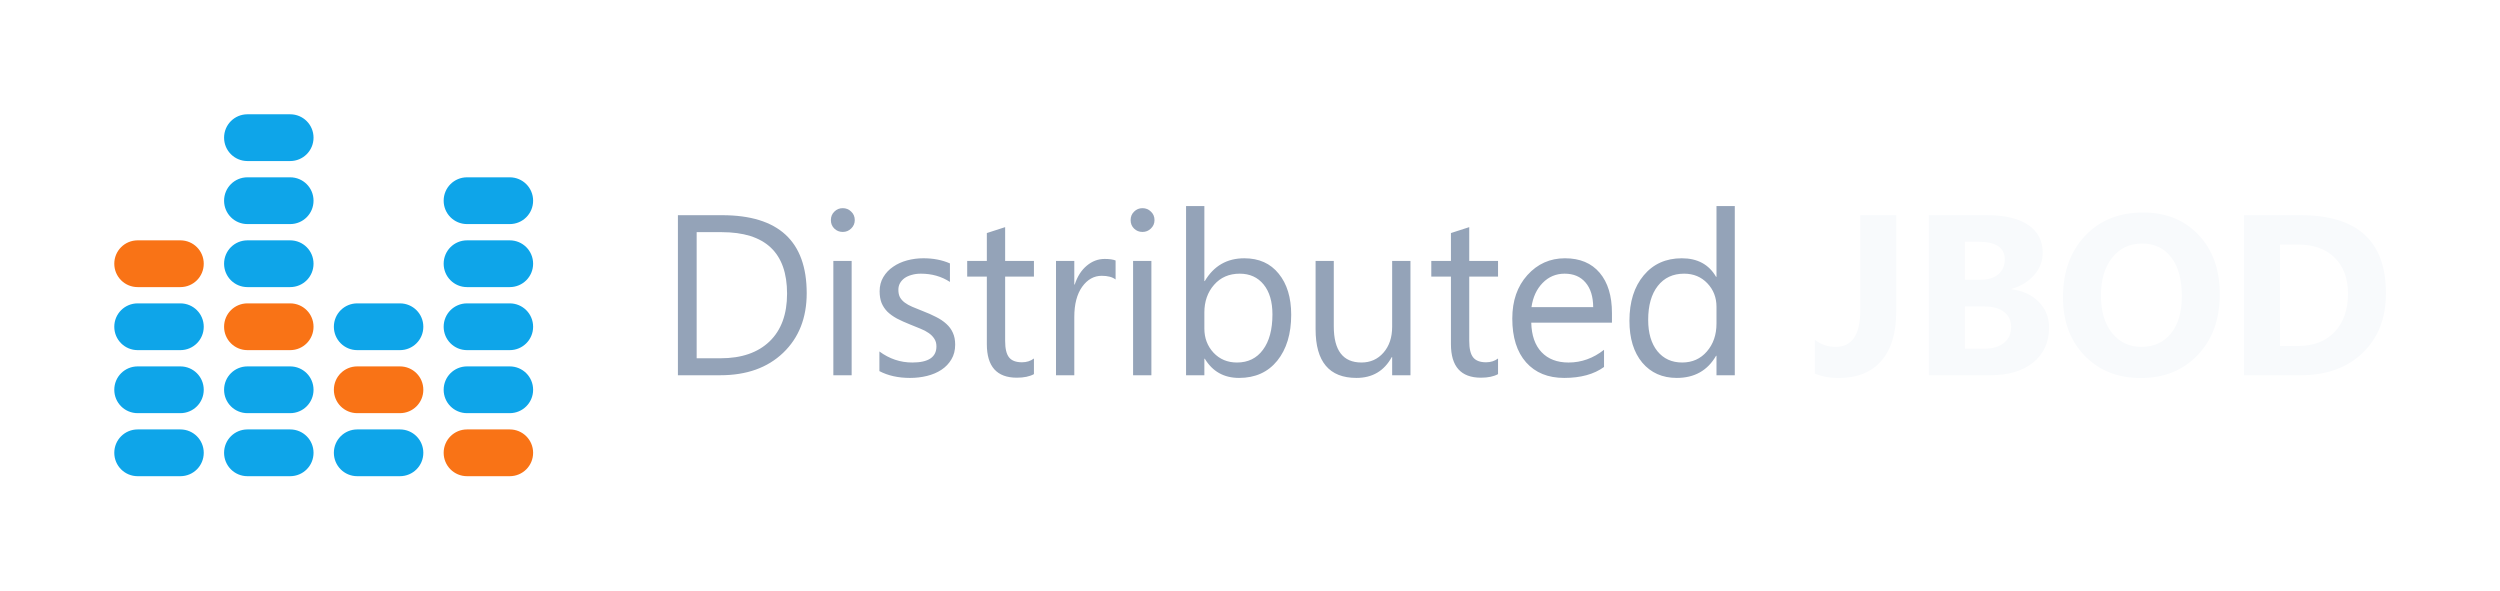
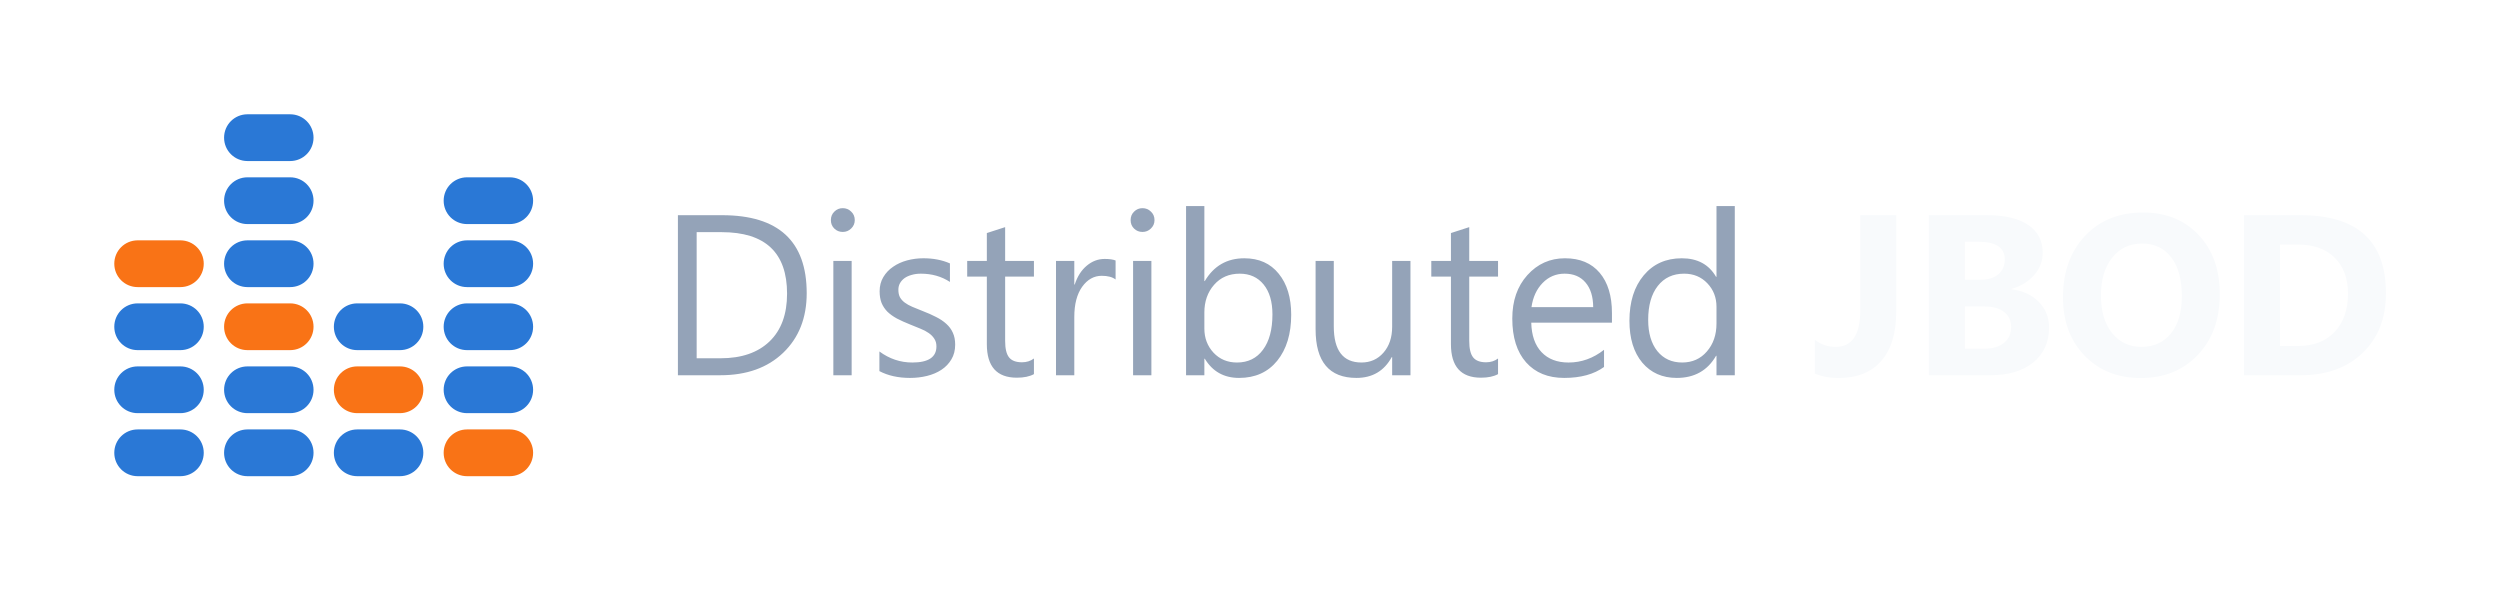
<svg xmlns="http://www.w3.org/2000/svg" width="525" height="124" viewBox="0 0 525 124" version="1.1" id="svg19">
  <defs id="defs19" />
  <g transform="translate(24,24) scale(0.426966) translate(-25,-39)" id="g18">
-     <path id="rect1" style="fill:#0ea5e9" d="m 36.5,194 h 21 c 6.371,0 11.5,5.129 11.5,11.5 0,6.371 -5.129,11.5 -11.5,11.5 h -21 C 30.129,217 25,211.871 25,205.5 25,199.129 30.129,194 36.5,194 Z" />
-     <path id="rect2" style="fill:#0ea5e9" d="m 36.5,163 h 21 c 6.371,0 11.5,5.129 11.5,11.5 0,6.371 -5.129,11.5 -11.5,11.5 h -21 C 30.129,186 25,180.871 25,174.5 25,168.129 30.129,163 36.5,163 Z" />
-     <path id="rect3" style="fill:#0ea5e9" d="m 36.5,132 h 21 c 6.371,0 11.5,5.129 11.5,11.5 0,6.371 -5.129,11.5 -11.5,11.5 h -21 C 30.129,155 25,149.871 25,143.5 25,137.129 30.129,132 36.5,132 Z" />
+     <path id="rect1" style="fill:#2a78d6" d="m 36.5,194 h 21 c 6.371,0 11.5,5.129 11.5,11.5 0,6.371 -5.129,11.5 -11.5,11.5 h -21 C 30.129,217 25,211.871 25,205.5 25,199.129 30.129,194 36.5,194 Z" />
+     <path id="rect2" style="fill:#2a78d6" d="m 36.5,163 h 21 c 6.371,0 11.5,5.129 11.5,11.5 0,6.371 -5.129,11.5 -11.5,11.5 h -21 C 30.129,186 25,180.871 25,174.5 25,168.129 30.129,163 36.5,163 Z" />
+     <path id="rect3" style="fill:#2a78d6" d="m 36.5,132 h 21 c 6.371,0 11.5,5.129 11.5,11.5 0,6.371 -5.129,11.5 -11.5,11.5 h -21 C 30.129,155 25,149.871 25,143.5 25,137.129 30.129,132 36.5,132 Z" />
    <path id="rect4" style="fill:#f97316" d="m 36.5,101 h 21 c 6.371,0 11.5,5.129 11.5,11.5 0,6.371 -5.129,11.5 -11.5,11.5 h -21 C 30.129,124 25,118.871 25,112.5 25,106.129 30.129,101 36.5,101 Z" />
-     <path id="rect5" style="fill:#0ea5e9" d="m 90.5,194 h 21 c 6.371,0 11.5,5.129 11.5,11.5 0,6.371 -5.129,11.5 -11.5,11.5 h -21 C 84.129,217 79,211.871 79,205.5 79,199.129 84.129,194 90.5,194 Z" />
-     <path id="rect6" style="fill:#0ea5e9" d="m 90.5,163 h 21 c 6.371,0 11.5,5.129 11.5,11.5 0,6.371 -5.129,11.5 -11.5,11.5 h -21 C 84.129,186 79,180.871 79,174.5 79,168.129 84.129,163 90.5,163 Z" />
+     <path id="rect5" style="fill:#2a78d6" d="m 90.5,194 h 21 c 6.371,0 11.5,5.129 11.5,11.5 0,6.371 -5.129,11.5 -11.5,11.5 h -21 C 84.129,217 79,211.871 79,205.5 79,199.129 84.129,194 90.5,194 Z" />
+     <path id="rect6" style="fill:#2a78d6" d="m 90.5,163 h 21 c 6.371,0 11.5,5.129 11.5,11.5 0,6.371 -5.129,11.5 -11.5,11.5 h -21 C 84.129,186 79,180.871 79,174.5 79,168.129 84.129,163 90.5,163 Z" />
    <path id="rect7" style="fill:#f97316" d="m 90.5,132 h 21 c 6.371,0 11.5,5.129 11.5,11.5 0,6.371 -5.129,11.5 -11.5,11.5 h -21 C 84.129,155 79,149.871 79,143.5 79,137.129 84.129,132 90.5,132 Z" />
-     <path id="rect8" style="fill:#0ea5e9" d="m 90.5,101 h 21 c 6.371,0 11.5,5.129 11.5,11.5 0,6.371 -5.129,11.5 -11.5,11.5 h -21 C 84.129,124 79,118.871 79,112.5 79,106.129 84.129,101 90.5,101 Z" />
-     <path id="rect9" style="fill:#0ea5e9" d="m 90.5,70 h 21 c 6.371,0 11.5,5.129 11.5,11.5 0,6.371 -5.129,11.5 -11.5,11.5 h -21 C 84.129,93 79,87.871 79,81.5 79,75.129 84.129,70 90.5,70 Z" />
-     <path id="rect10" style="fill:#0ea5e9" d="m 90.5,39 h 21 c 6.371,0 11.5,5.129 11.5,11.5 0,6.371 -5.129,11.5 -11.5,11.5 h -21 C 84.129,62 79,56.871 79,50.5 79,44.129 84.129,39 90.5,39 Z" />
-     <path id="rect11" style="fill:#0ea5e9" d="m 144.5,194 h 21 c 6.371,0 11.5,5.129 11.5,11.5 0,6.371 -5.129,11.5 -11.5,11.5 h -21 c -6.371,0 -11.5,-5.129 -11.5,-11.5 0,-6.371 5.129,-11.5 11.5,-11.5 z" />
+     <path id="rect8" style="fill:#2a78d6" d="m 90.5,101 h 21 c 6.371,0 11.5,5.129 11.5,11.5 0,6.371 -5.129,11.5 -11.5,11.5 h -21 C 84.129,124 79,118.871 79,112.5 79,106.129 84.129,101 90.5,101 Z" />
+     <path id="rect9" style="fill:#2a78d6" d="m 90.5,70 h 21 c 6.371,0 11.5,5.129 11.5,11.5 0,6.371 -5.129,11.5 -11.5,11.5 h -21 C 84.129,93 79,87.871 79,81.5 79,75.129 84.129,70 90.5,70 Z" />
+     <path id="rect10" style="fill:#2a78d6" d="m 90.5,39 h 21 c 6.371,0 11.5,5.129 11.5,11.5 0,6.371 -5.129,11.5 -11.5,11.5 h -21 C 84.129,62 79,56.871 79,50.5 79,44.129 84.129,39 90.5,39 Z" />
+     <path id="rect11" style="fill:#2a78d6" d="m 144.5,194 h 21 c 6.371,0 11.5,5.129 11.5,11.5 0,6.371 -5.129,11.5 -11.5,11.5 h -21 c -6.371,0 -11.5,-5.129 -11.5,-11.5 0,-6.371 5.129,-11.5 11.5,-11.5 z" />
    <path id="rect12" style="fill:#f97316" d="m 144.5,163 h 21 c 6.371,0 11.5,5.129 11.5,11.5 0,6.371 -5.129,11.5 -11.5,11.5 h -21 c -6.371,0 -11.5,-5.129 -11.5,-11.5 0,-6.371 5.129,-11.5 11.5,-11.5 z" />
-     <path id="rect13" style="fill:#0ea5e9" d="m 144.5,132 h 21 c 6.371,0 11.5,5.129 11.5,11.5 0,6.371 -5.129,11.5 -11.5,11.5 h -21 c -6.371,0 -11.5,-5.129 -11.5,-11.5 0,-6.371 5.129,-11.5 11.5,-11.5 z" />
+     <path id="rect13" style="fill:#2a78d6" d="m 144.5,132 h 21 c 6.371,0 11.5,5.129 11.5,11.5 0,6.371 -5.129,11.5 -11.5,11.5 h -21 c -6.371,0 -11.5,-5.129 -11.5,-11.5 0,-6.371 5.129,-11.5 11.5,-11.5 z" />
    <path id="rect14" style="fill:#f97316" d="m 198.5,194 h 21 c 6.371,0 11.5,5.129 11.5,11.5 0,6.371 -5.129,11.5 -11.5,11.5 h -21 c -6.371,0 -11.5,-5.129 -11.5,-11.5 0,-6.371 5.129,-11.5 11.5,-11.5 z" />
-     <path id="rect15" style="fill:#0ea5e9" d="m 198.5,163 h 21 c 6.371,0 11.5,5.129 11.5,11.5 0,6.371 -5.129,11.5 -11.5,11.5 h -21 c -6.371,0 -11.5,-5.129 -11.5,-11.5 0,-6.371 5.129,-11.5 11.5,-11.5 z" />
-     <path id="rect16" style="fill:#0ea5e9" d="m 198.5,132 h 21 c 6.371,0 11.5,5.129 11.5,11.5 0,6.371 -5.129,11.5 -11.5,11.5 h -21 c -6.371,0 -11.5,-5.129 -11.5,-11.5 0,-6.371 5.129,-11.5 11.5,-11.5 z" />
-     <path id="rect17" style="fill:#0ea5e9" d="m 198.5,101 h 21 c 6.371,0 11.5,5.129 11.5,11.5 0,6.371 -5.129,11.5 -11.5,11.5 h -21 c -6.371,0 -11.5,-5.129 -11.5,-11.5 0,-6.371 5.129,-11.5 11.5,-11.5 z" />
-     <path id="rect18" style="fill:#0ea5e9" d="m 198.5,70 h 21 c 6.371,0 11.5,5.129 11.5,11.5 0,6.371 -5.129,11.5 -11.5,11.5 h -21 C 192.129,93 187,87.871 187,81.5 187,75.129 192.129,70 198.5,70 Z" />
+     <path id="rect15" style="fill:#2a78d6" d="m 198.5,163 h 21 c 6.371,0 11.5,5.129 11.5,11.5 0,6.371 -5.129,11.5 -11.5,11.5 h -21 c -6.371,0 -11.5,-5.129 -11.5,-11.5 0,-6.371 5.129,-11.5 11.5,-11.5 z" />
+     <path id="rect16" style="fill:#2a78d6" d="m 198.5,132 h 21 c 6.371,0 11.5,5.129 11.5,11.5 0,6.371 -5.129,11.5 -11.5,11.5 h -21 c -6.371,0 -11.5,-5.129 -11.5,-11.5 0,-6.371 5.129,-11.5 11.5,-11.5 z" />
+     <path id="rect17" style="fill:#2a78d6" d="m 198.5,101 h 21 c 6.371,0 11.5,5.129 11.5,11.5 0,6.371 -5.129,11.5 -11.5,11.5 h -21 c -6.371,0 -11.5,-5.129 -11.5,-11.5 0,-6.371 5.129,-11.5 11.5,-11.5 z" />
+     <path id="rect18" style="fill:#2a78d6" d="m 198.5,70 h 21 c 6.371,0 11.5,5.129 11.5,11.5 0,6.371 -5.129,11.5 -11.5,11.5 h -21 C 192.129,93 187,87.871 187,81.5 187,75.129 192.129,70 198.5,70 Z" />
  </g>
  <g id="text19" style="font-size:48px;font-family:'Segoe UI';letter-spacing:-0.5" aria-label="Distributed JBOD">
    <path style="fill:#94a3b8" d="M 142.361,78.8 V 45.191 h 9.281 q 17.766,0 17.766,16.383 0,7.781 -4.945,12.516 -4.922,4.711 -13.195,4.711 z m 3.938,-30.047 v 26.484 h 5.016 q 6.609,0 10.289,-3.539 3.68,-3.539 3.68,-10.031 0,-12.914 -13.734,-12.914 z m 30.672,-0.047 q -1.031,0 -1.758,-0.703 -0.727,-0.703 -0.727,-1.781 0,-1.078 0.727,-1.781 0.727,-0.727 1.758,-0.727 1.055,0 1.781,0.727 0.75,0.703 0.75,1.781 0,1.031 -0.75,1.758 -0.727,0.727 -1.781,0.727 z m 1.875,30.094 h -3.844 v -24 h 3.844 z m 5.828,-0.867 v -4.125 q 3.141,2.32 6.914,2.32 5.062,0 5.062,-3.375 0,-0.961 -0.445,-1.617 -0.422,-0.68 -1.172,-1.195 -0.727,-0.516 -1.734,-0.914 -0.984,-0.422 -2.133,-0.867 -1.594,-0.633 -2.812,-1.266 -1.195,-0.656 -2.016,-1.453 -0.797,-0.82 -1.219,-1.852 -0.398,-1.031 -0.398,-2.414 0,-1.688 0.773,-2.977 0.773,-1.312 2.062,-2.18 1.289,-0.891 2.93,-1.336 1.664,-0.445 3.422,-0.445 3.117,0 5.578,1.078 v 3.891 q -2.648,-1.734 -6.094,-1.734 -1.078,0 -1.945,0.258 -0.867,0.234 -1.5,0.68 -0.609,0.445 -0.961,1.078 -0.328,0.609 -0.328,1.359 0,0.938 0.328,1.57 0.352,0.633 1.008,1.125 0.656,0.492 1.594,0.891 0.938,0.398 2.133,0.867 1.594,0.609 2.859,1.266 1.266,0.633 2.156,1.453 0.891,0.797 1.359,1.852 0.492,1.055 0.492,2.508 0,1.781 -0.797,3.094 -0.773,1.312 -2.086,2.18 -1.312,0.867 -3.023,1.289 -1.711,0.422 -3.586,0.422 -3.703,0 -6.422,-1.43 z m 32.453,0.633 q -1.359,0.75 -3.586,0.75 -6.305,0 -6.305,-7.031 V 58.081 h -4.125 v -3.281 h 4.125 V 48.941 L 211.08,47.698 v 7.102 h 6.047 v 3.281 H 211.08 v 13.523 q 0,2.414 0.82,3.445 0.82,1.031 2.719,1.031 1.453,0 2.508,-0.797 z m 17.148,-19.875 q -1.008,-0.773 -2.906,-0.773 -2.461,0 -4.125,2.32 -1.641,2.32 -1.641,6.328 v 12.234 h -3.844 v -24 h 3.844 v 4.945 h 0.094 q 0.82,-2.531 2.508,-3.938 1.688,-1.43 3.773,-1.43 1.5,0 2.297,0.328 z m 5.641,-9.984 q -1.031,0 -1.758,-0.703 -0.727,-0.703 -0.727,-1.781 0,-1.078 0.727,-1.781 0.727,-0.727 1.758,-0.727 1.055,0 1.781,0.727 0.75,0.703 0.75,1.781 0,1.031 -0.75,1.758 -0.727,0.727 -1.781,0.727 z m 1.875,30.094 h -3.844 v -24 h 3.844 z m 11.219,-3.469 h -0.094 v 3.469 h -3.844 v -35.531 h 3.844 v 15.75 h 0.094 q 2.836,-4.781 8.297,-4.781 4.617,0 7.219,3.234 2.625,3.211 2.625,8.625 0,6.023 -2.93,9.656 -2.93,3.609 -8.016,3.609 -4.758,0 -7.195,-4.031 z m -0.094,-9.68 v 3.352 q 0,2.977 1.922,5.062 1.945,2.062 4.922,2.062 3.492,0 5.461,-2.672 1.992,-2.672 1.992,-7.43 0,-4.008 -1.852,-6.281 -1.852,-2.273 -5.016,-2.273 -3.352,0 -5.391,2.344 -2.039,2.32 -2.039,5.836 z m 43.281,13.148 h -3.844 v -3.797 h -0.094 q -2.391,4.359 -7.406,4.359 -8.578,0 -8.578,-10.219 v -14.344 h 3.82 v 13.734 q 0,7.594 5.812,7.594 2.812,0 4.617,-2.062 1.828,-2.086 1.828,-5.438 V 54.8 h 3.844 z m 18.391,-0.234 q -1.359,0.75 -3.586,0.75 -6.305,0 -6.305,-7.031 V 58.081 h -4.125 v -3.281 h 4.125 v -5.859 l 3.844,-1.242 v 7.102 h 6.047 v 3.281 h -6.047 v 13.523 q 0,2.414 0.82,3.445 0.82,1.031 2.719,1.031 1.453,0 2.508,-0.797 z m 23.922,-10.805 h -16.945 q 0.094,4.008 2.156,6.188 2.062,2.18 5.672,2.18 4.055,0 7.453,-2.672 v 3.609 q -3.164,2.297 -8.367,2.297 -5.086,0 -7.992,-3.258 -2.906,-3.281 -2.906,-9.211 0,-5.602 3.164,-9.117 3.188,-3.539 7.898,-3.539 4.711,0 7.289,3.047 2.578,3.047 2.578,8.461 z m -3.938,-3.258 q -0.023,-3.328 -1.617,-5.18 -1.57,-1.852 -4.383,-1.852 -2.719,0 -4.617,1.945 -1.898,1.945 -2.344,5.086 z m 29.734,14.297 h -3.844 v -4.078 h -0.094 q -2.672,4.641 -8.25,4.641 -4.523,0 -7.242,-3.211 -2.695,-3.234 -2.695,-8.789 0,-5.953 3,-9.539 3,-3.586 7.992,-3.586 4.945,0 7.195,3.891 h 0.094 V 43.269 h 3.844 z m -3.844,-10.852 v -3.539 q 0,-2.906 -1.922,-4.922 -1.922,-2.016 -4.875,-2.016 -3.516,0 -5.531,2.578 -2.016,2.578 -2.016,7.125 0,4.148 1.922,6.562 1.945,2.391 5.203,2.391 3.211,0 5.203,-2.32 2.016,-2.32 2.016,-5.859 z" id="path19" />
    <path style="font-weight:700;fill:#f8fafc" d="m 398.205,65.464 q 0,6.75 -3.141,10.336 -3.117,3.586 -9.047,3.586 -2.648,0 -4.898,-0.914 v -7.102 q 1.945,1.477 4.359,1.477 5.18,0 5.18,-7.688 v -19.969 h 7.547 z m 6.859,13.336 V 45.191 h 12.234 q 5.625,0 8.648,2.062 3.023,2.062 3.023,5.812 0,2.719 -1.852,4.758 -1.828,2.039 -4.688,2.836 v 0.094 q 3.586,0.445 5.719,2.648 2.156,2.203 2.156,5.367 0,4.617 -3.305,7.336 -3.305,2.695 -9.023,2.695 z m 7.57,-28.031 v 7.969 h 3.328 q 2.344,0 3.68,-1.125 1.359,-1.148 1.359,-3.141 0,-3.703 -5.531,-3.703 z m 0,13.594 v 8.859 h 4.102 q 2.625,0 4.102,-1.219 1.5,-1.219 1.5,-3.328 0,-2.016 -1.477,-3.164 -1.453,-1.148 -4.078,-1.148 z m 36.906,15.023 q -7.219,0 -11.766,-4.688 -4.547,-4.711 -4.547,-12.258 0,-7.969 4.617,-12.891 4.617,-4.922 12.234,-4.922 7.195,0 11.625,4.711 4.453,4.711 4.453,12.422 0,7.922 -4.617,12.773 -4.594,4.852 -12,4.852 z m 0.328,-28.242 q -3.984,0 -6.328,3 -2.344,2.977 -2.344,7.898 0,4.992 2.344,7.898 2.344,2.906 6.141,2.906 3.914,0 6.211,-2.812 2.297,-2.836 2.297,-7.852 0,-5.227 -2.227,-8.133 -2.227,-2.906 -6.094,-2.906 z m 21.367,27.656 V 45.191 h 11.906 q 17.906,0 17.906,16.383 0,7.852 -4.898,12.539 -4.875,4.688 -13.008,4.688 z m 7.57,-27.445 v 21.305 h 3.75 q 4.922,0 7.711,-2.953 2.812,-2.953 2.812,-8.039 0,-4.805 -2.789,-7.547 -2.766,-2.766 -7.781,-2.766 z" id="path20" />
  </g>
</svg>
